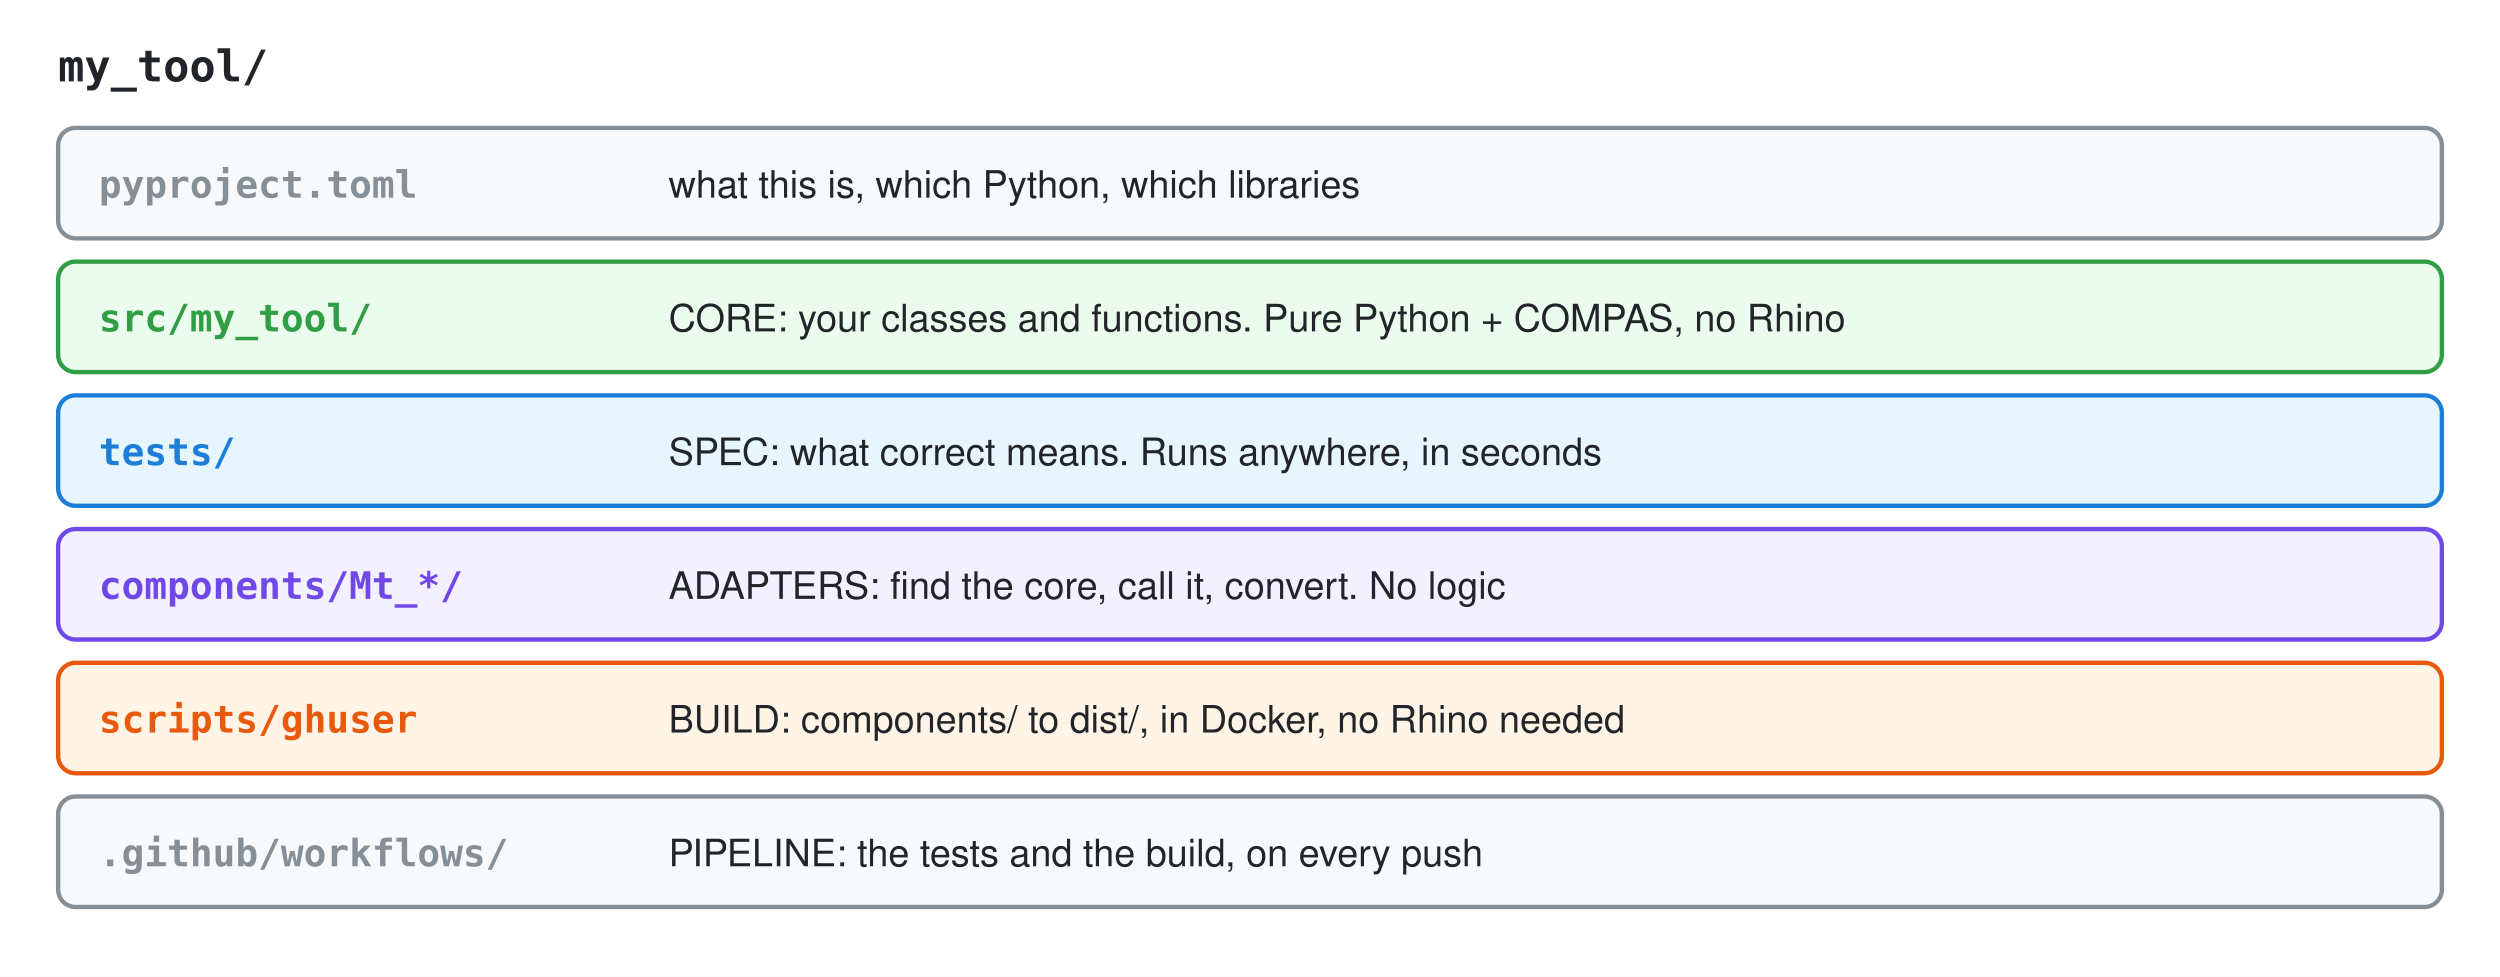
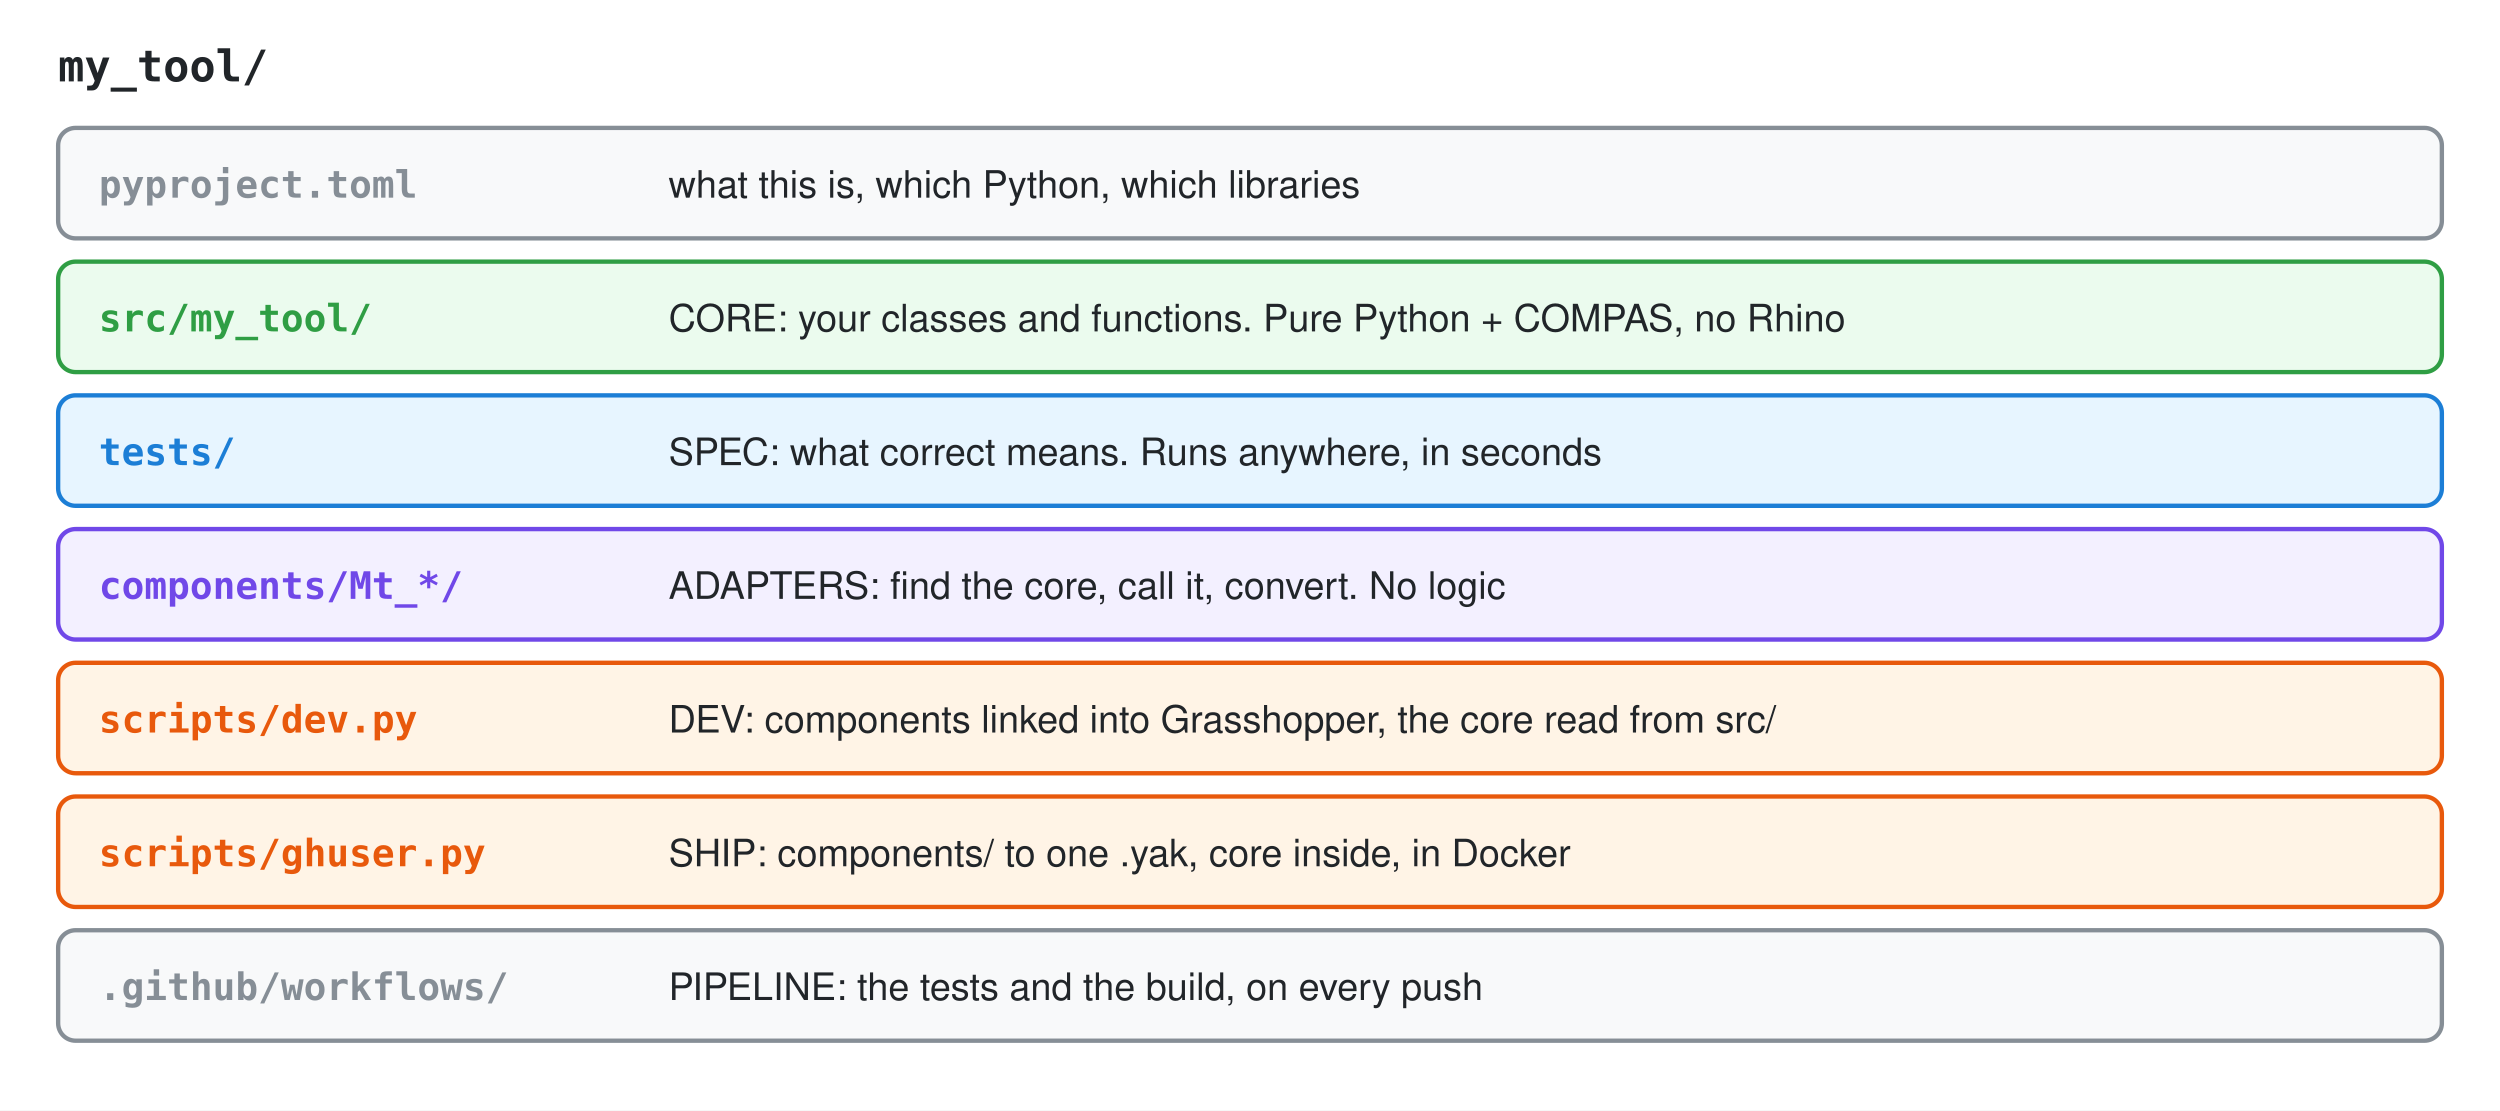
- <svg xmlns="http://www.w3.org/2000/svg" width="860" height="336" viewBox="0 0 860 336" font-family="Helvetica, Arial, sans-serif">
+ <svg xmlns="http://www.w3.org/2000/svg" width="860" height="382" viewBox="0 0 860 382" font-family="Helvetica, Arial, sans-serif">
  <rect width="100%" height="100%" fill="white" />
  <text x="20.0" y="28.0" font-size="15" fill="#212529" text-anchor="start" font-weight="bold" xml:space="preserve" font-family="Menlo, Consolas, monospace">my_tool/</text>
  <rect x="20.0" y="44.0" width="820.0" height="38.0" rx="6" fill="#f8f9fa" stroke="#868e96" stroke-width="1.5" />
  <text x="34.0" y="68.0" font-size="13" fill="#868e96" text-anchor="start" font-weight="bold" xml:space="preserve" font-family="Menlo, Consolas, monospace">pyproject.toml</text>
  <text x="230.0" y="68.0" font-size="13" fill="#212529" text-anchor="start" font-weight="normal" xml:space="preserve">what this is, which Python, which libraries</text>
  <rect x="20.0" y="90.0" width="820.0" height="38.0" rx="6" fill="#ebfbee" stroke="#2f9e44" stroke-width="1.5" />
  <text x="34.0" y="114.0" font-size="13" fill="#2f9e44" text-anchor="start" font-weight="bold" xml:space="preserve" font-family="Menlo, Consolas, monospace">src/my_tool/</text>
  <text x="230.0" y="114.0" font-size="13" fill="#212529" text-anchor="start" font-weight="normal" xml:space="preserve">CORE: your classes and functions. Pure Python + COMPAS, no Rhino</text>
  <rect x="20.0" y="136.0" width="820.0" height="38.0" rx="6" fill="#e7f5ff" stroke="#1c7ed6" stroke-width="1.5" />
  <text x="34.0" y="160.0" font-size="13" fill="#1c7ed6" text-anchor="start" font-weight="bold" xml:space="preserve" font-family="Menlo, Consolas, monospace">tests/</text>
  <text x="230.0" y="160.0" font-size="13" fill="#212529" text-anchor="start" font-weight="normal" xml:space="preserve">SPEC: what correct means. Runs anywhere, in seconds</text>
  <rect x="20.0" y="182.0" width="820.0" height="38.0" rx="6" fill="#f3f0ff" stroke="#7048e8" stroke-width="1.5" />
  <text x="34.0" y="206.0" font-size="13" fill="#7048e8" text-anchor="start" font-weight="bold" xml:space="preserve" font-family="Menlo, Consolas, monospace">components/Mt_*/</text>
  <text x="230.0" y="206.0" font-size="13" fill="#212529" text-anchor="start" font-weight="normal" xml:space="preserve">ADAPTERS: find the core, call it, convert. No logic</text>
  <rect x="20.0" y="228.0" width="820.0" height="38.0" rx="6" fill="#fff4e6" stroke="#e8590c" stroke-width="1.5" />
-   <text x="34.0" y="252.0" font-size="13" fill="#e8590c" text-anchor="start" font-weight="bold" xml:space="preserve" font-family="Menlo, Consolas, monospace">scripts/ghuser</text>
-   <text x="230.0" y="252.0" font-size="13" fill="#212529" text-anchor="start" font-weight="normal" xml:space="preserve">BUILD: components/ to dist/, in Docker, no Rhino needed</text>
-   <rect x="20.0" y="274.0" width="820.0" height="38.0" rx="6" fill="#f8f9fa" stroke="#868e96" stroke-width="1.5" />
-   <text x="34.0" y="298.0" font-size="13" fill="#868e96" text-anchor="start" font-weight="bold" xml:space="preserve" font-family="Menlo, Consolas, monospace">.github/workflows/</text>
-   <text x="230.0" y="298.0" font-size="13" fill="#212529" text-anchor="start" font-weight="normal" xml:space="preserve">PIPELINE: the tests and the build, on every push</text>
+   <text x="34.0" y="252.0" font-size="13" fill="#e8590c" text-anchor="start" font-weight="bold" xml:space="preserve" font-family="Menlo, Consolas, monospace">scripts/dev.py</text>
+   <text x="230.0" y="252.0" font-size="13" fill="#212529" text-anchor="start" font-weight="normal" xml:space="preserve">DEV: components linked into Grasshopper, the core read from src/</text>
+   <rect x="20.0" y="274.0" width="820.0" height="38.0" rx="6" fill="#fff4e6" stroke="#e8590c" stroke-width="1.5" />
+   <text x="34.0" y="298.0" font-size="13" fill="#e8590c" text-anchor="start" font-weight="bold" xml:space="preserve" font-family="Menlo, Consolas, monospace">scripts/ghuser.py</text>
+   <text x="230.0" y="298.0" font-size="13" fill="#212529" text-anchor="start" font-weight="normal" xml:space="preserve">SHIP: components/ to one .yak, core inside, in Docker</text>
+   <rect x="20.0" y="320.0" width="820.0" height="38.0" rx="6" fill="#f8f9fa" stroke="#868e96" stroke-width="1.5" />
+   <text x="34.0" y="344.0" font-size="13" fill="#868e96" text-anchor="start" font-weight="bold" xml:space="preserve" font-family="Menlo, Consolas, monospace">.github/workflows/</text>
+   <text x="230.0" y="344.0" font-size="13" fill="#212529" text-anchor="start" font-weight="normal" xml:space="preserve">PIPELINE: the tests and the build, on every push</text>
</svg>
